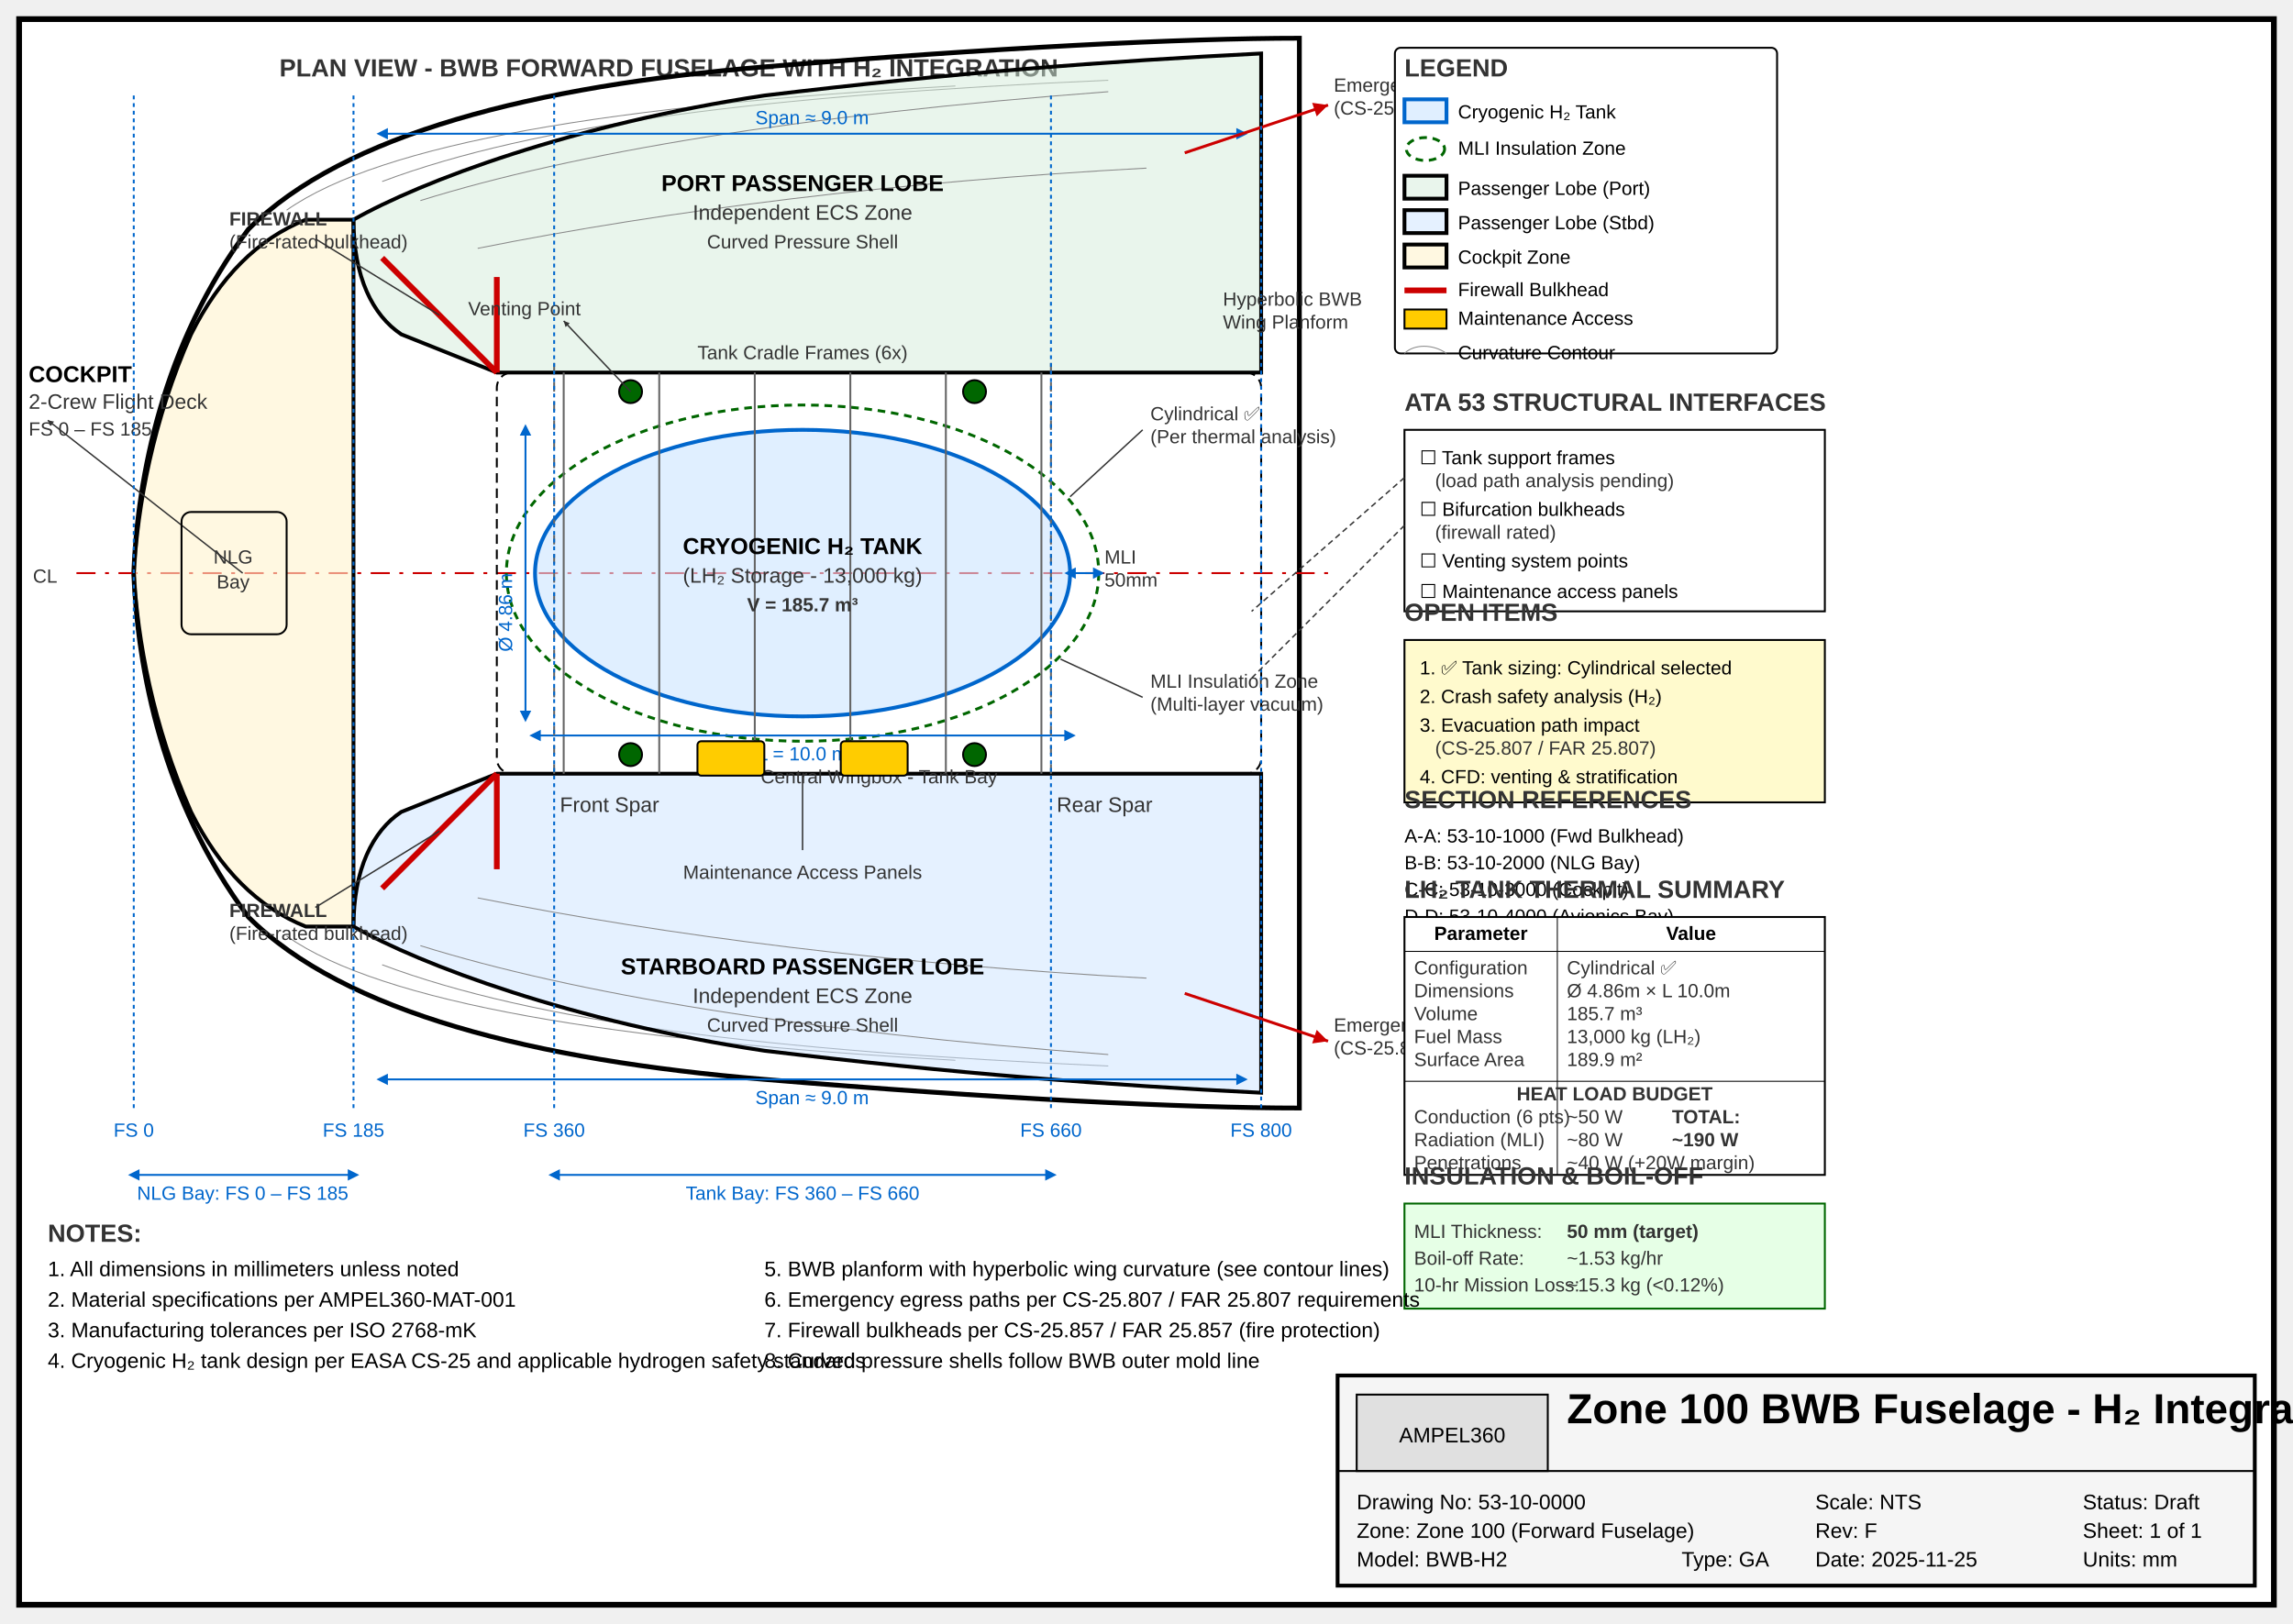
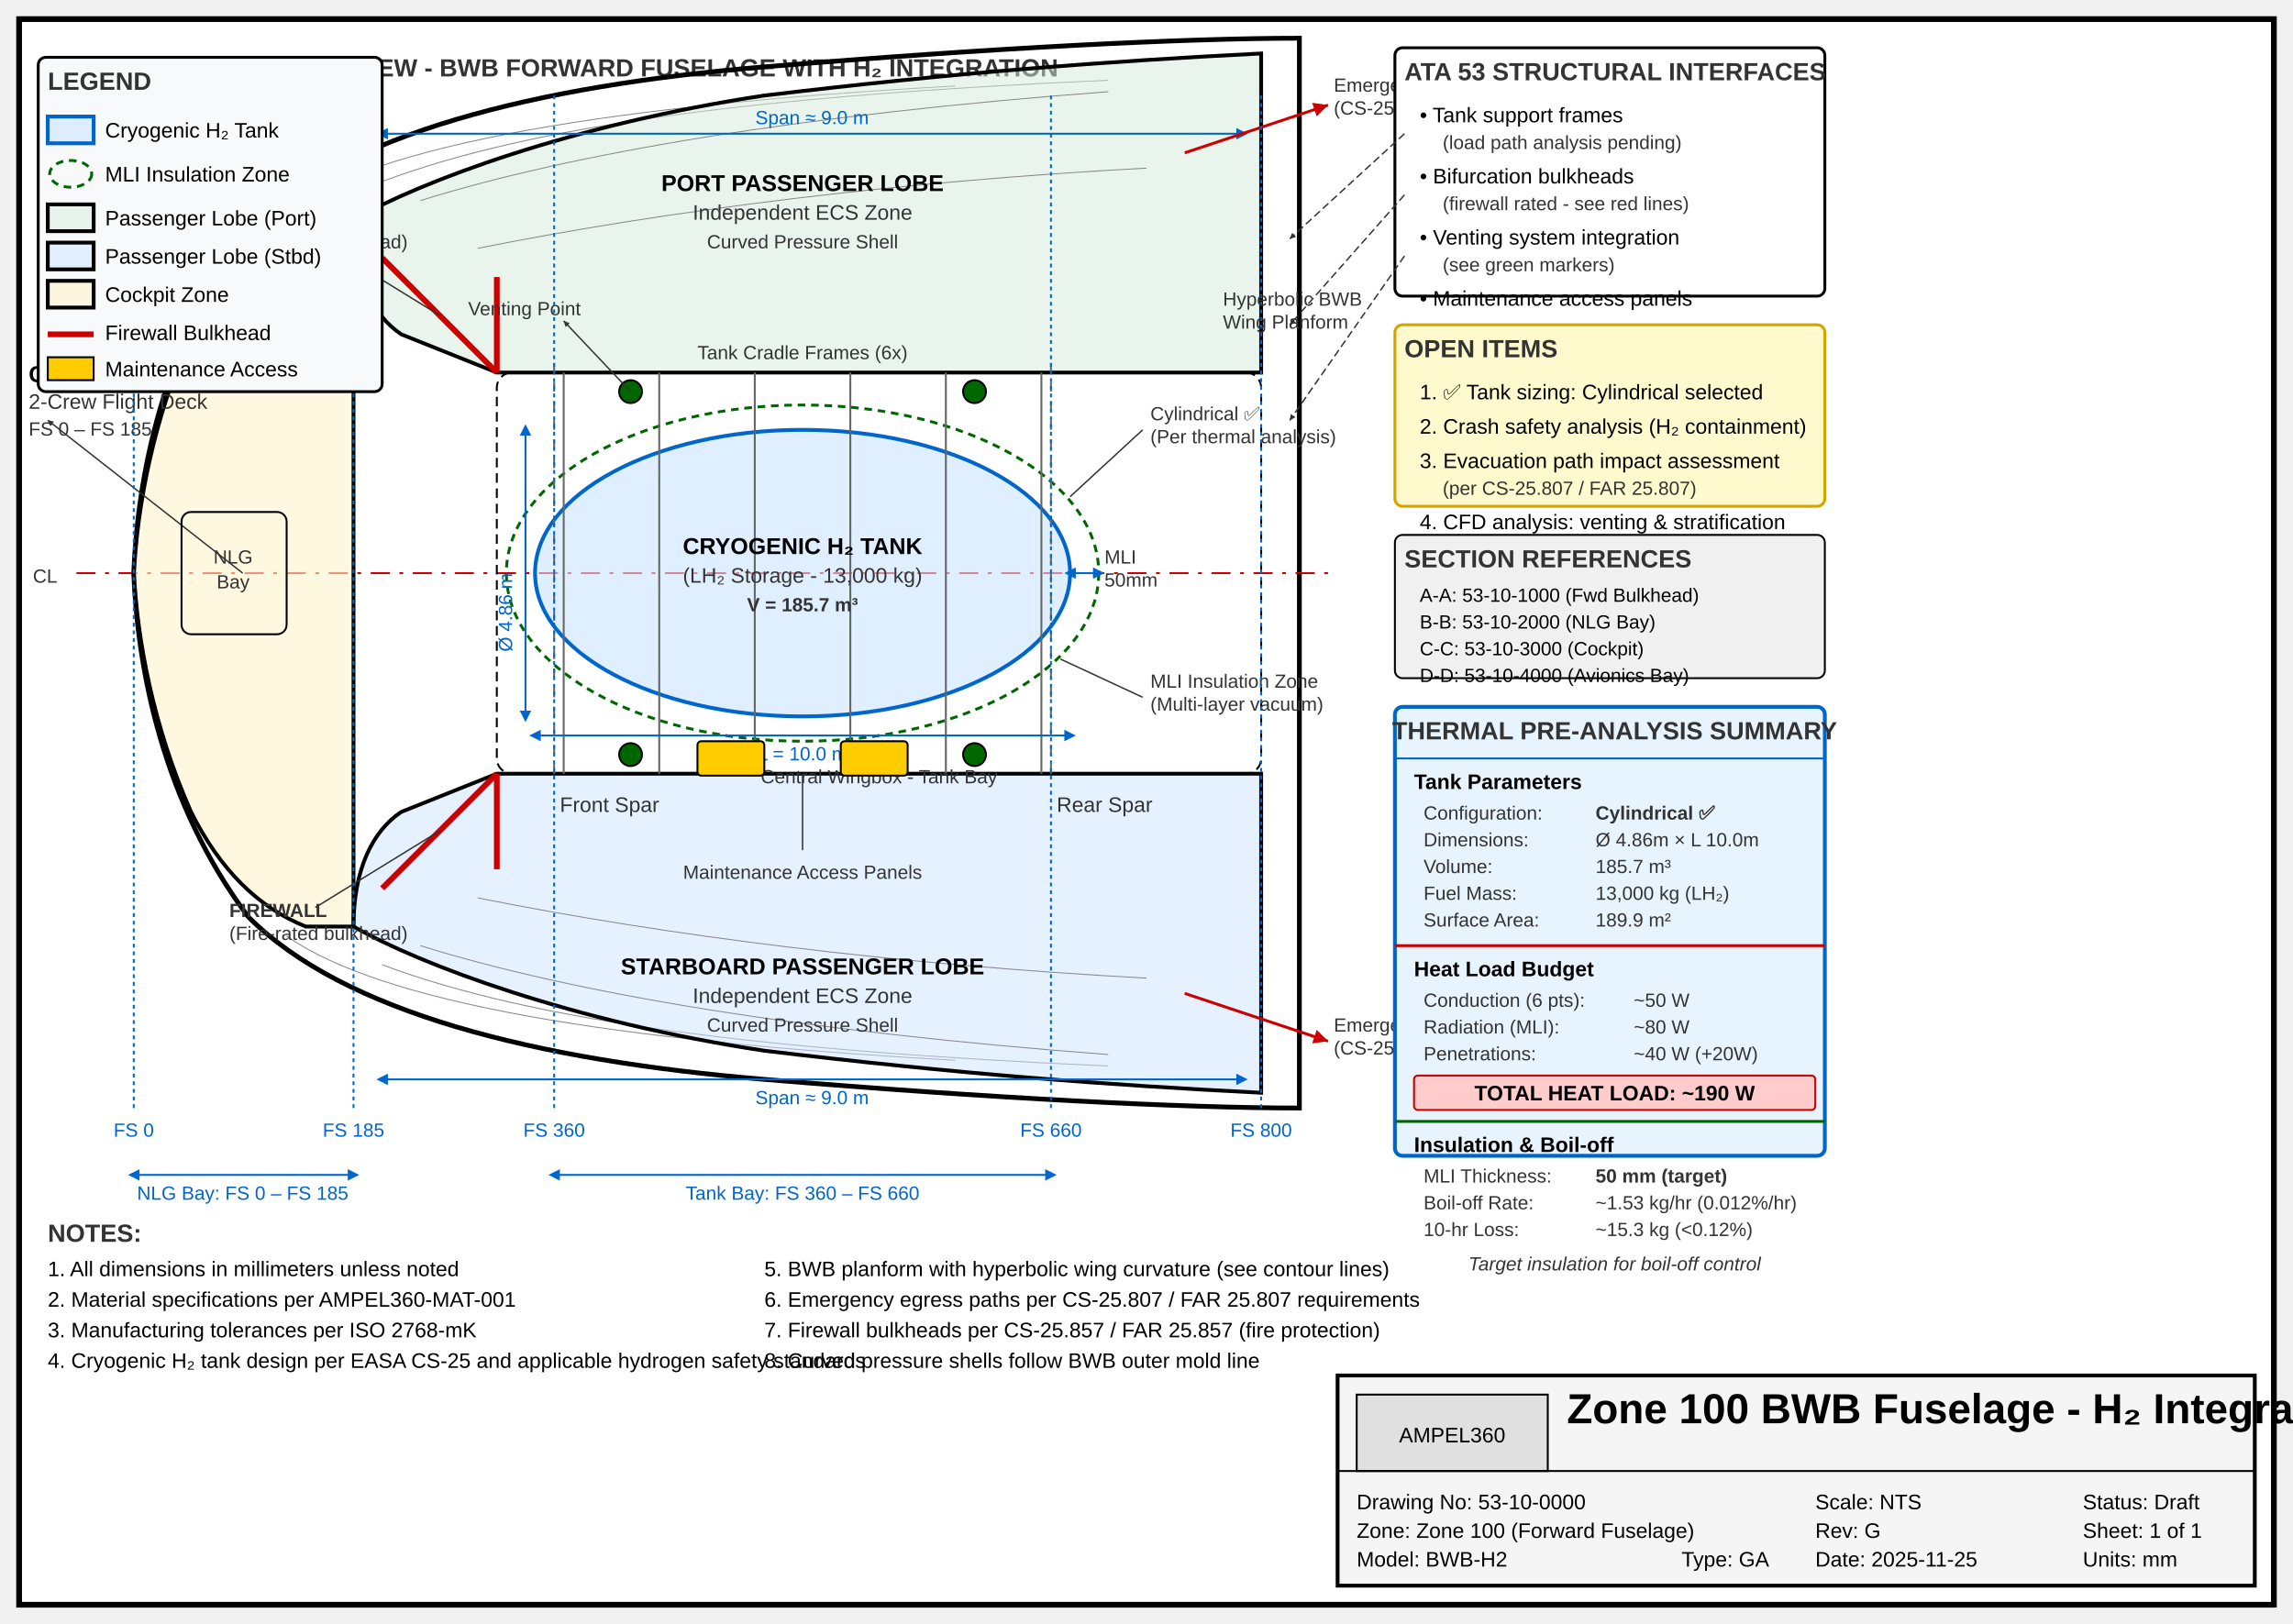
<svg xmlns="http://www.w3.org/2000/svg" viewBox="0 0 1200 850" width="1200" height="850">
  <defs>
    <style>
      .title-text { font-family: Arial, sans-serif; font-size: 22px; font-weight: bold; fill: #000; }
      .subtitle-text { font-family: Arial, sans-serif; font-size: 13px; fill: #333; }
      .label-text { font-family: Arial, sans-serif; font-size: 11px; fill: #000; }
      .label-small { font-family: Arial, sans-serif; font-size: 10px; fill: #000; }
      .dimension-text { font-family: Arial, sans-serif; font-size: 10px; fill: #0066cc; }
      .drawing-line { stroke: #000; stroke-width: 2.5; fill: none; }
      .drawing-line-thin { stroke: #000; stroke-width: 1; fill: none; }
      .dimension-line { stroke: #0066cc; stroke-width: 1; fill: none; }
      .dashed-line { stroke: #666; stroke-width: 1; stroke-dasharray: 5,5; fill: none; }
      .hidden-line { stroke: #999; stroke-width: 1; stroke-dasharray: 3,3; fill: none; }
      .center-line { stroke: #cc0000; stroke-width: 1; stroke-dasharray: 10,5,2,5; fill: none; }
      .h2-tank { stroke: #0066cc; stroke-width: 2; fill: #cce5ff; fill-opacity: 0.6; }
      .insulation { stroke: #006600; stroke-width: 1.5; stroke-dasharray: 4,3; fill: none; }
      .passenger-lobe-port { stroke: #000; stroke-width: 2; fill: #d4edda; fill-opacity: 0.5; }
      .passenger-lobe-stbd { stroke: #000; stroke-width: 2; fill: #cce5ff; fill-opacity: 0.5; }
      .cockpit { stroke: #000; stroke-width: 2; fill: #fff3cd; fill-opacity: 0.6; }
      .firewall { stroke: #cc0000; stroke-width: 3; fill: none; }
      .frame-line { stroke: #666; stroke-width: 1; fill: none; }
      .annotation { font-family: Arial, sans-serif; font-size: 10px; fill: #333; }
      .annotation-large { font-family: Arial, sans-serif; font-size: 11px; fill: #333; }
      .section-label { font-family: Arial, sans-serif; font-size: 12px; font-weight: bold; fill: #000; }
      .leader-line { stroke: #333; stroke-width: 0.75; fill: none; }
      .contour-line { stroke: #888; stroke-width: 0.5; fill: none; }
    </style>
    <marker id="arrow" viewBox="0 0 10 10" refX="5" refY="5" markerWidth="6" markerHeight="6" orient="auto-start-reverse">
      <path d="M 0 0 L 10 5 L 0 10 z" fill="#0066cc" />
    </marker>
    <marker id="arrow-black" viewBox="0 0 10 10" refX="10" refY="5" markerWidth="5" markerHeight="5" orient="auto">
      <path d="M 0 0 L 10 5 L 0 10 z" fill="#333" />
    </marker>
    <marker id="arrow-leader" viewBox="0 0 10 10" refX="10" refY="5" markerWidth="4" markerHeight="4" orient="auto">
      <path d="M 0 0 L 10 5 L 0 10 z" fill="#333" />
    </marker>
    <marker id="arrow-red" viewBox="0 0 10 10" refX="10" refY="5" markerWidth="5" markerHeight="5" orient="auto">
      <path d="M 0 0 L 10 5 L 0 10 z" fill="#cc0000" />
    </marker>
  </defs>
  <rect x="10" y="10" width="1180" height="830" fill="#ffffff" stroke="#000" stroke-width="3" />
  <g id="title-block">
    <rect x="700" y="720" width="480" height="110" fill="#f5f5f5" stroke="#000" stroke-width="2" />
    <rect x="710" y="730" width="100" height="40" fill="#e0e0e0" stroke="#000" stroke-width="1" />
    <text x="760" y="755" class="label-text" text-anchor="middle">AMPEL360</text>
    <text x="820" y="745" class="title-text">Zone 100 BWB Fuselage - H₂ Integration</text>
    <line x1="700" y1="770" x2="1180" y2="770" stroke="#000" stroke-width="1" />
    <text x="710" y="790" class="label-text">Drawing No: 53-10-0000</text>
    <text x="710" y="805" class="label-text">Zone: Zone 100 (Forward Fuselage)</text>
    <text x="710" y="820" class="label-text">Model: BWB-H2</text>
    <text x="880" y="820" class="label-text">Type: GA</text>
    <text x="950" y="790" class="label-text">Scale: NTS</text>
-     <text x="950" y="805" class="label-text">Rev: F</text>
+     <text x="950" y="805" class="label-text">Rev: G</text>
    <text x="950" y="820" class="label-text">Date: 2025-11-25</text>
    <text x="1090" y="790" class="label-text">Status: Draft</text>
    <text x="1090" y="805" class="label-text">Sheet: 1 of 1</text>
    <text x="1090" y="820" class="label-text">Units: mm</text>
  </g>
  <g id="plan-view">
    <text x="350" y="40" class="subtitle-text" font-weight="bold" text-anchor="middle">PLAN VIEW - BWB FORWARD FUSELAGE WITH H₂ INTEGRATION</text>
    <path id="outer-mold-line" d="M 70 300               C 72 250, 85 180, 130 120              C 180 70, 280 45, 400 35              C 520 25, 620 20, 680 20              L 680 580              C 620 580, 520 575, 400 565              C 280 555, 180 530, 130 480              C 85 420, 72 350, 70 300" class="drawing-line" fill="#fafafa" />
    <path d="M 150 110 C 200 75, 320 55, 500 45" class="contour-line" />
    <path d="M 150 490 C 200 525, 320 545, 500 555" class="contour-line" />
    <path d="M 200 95 C 280 65, 400 50, 580 42" class="contour-line" />
    <path d="M 200 505 C 280 535, 400 550, 580 558" class="contour-line" />
    <line x1="40" y1="300" x2="700" y2="300" class="center-line" />
    <text x="30" y="305" class="annotation" text-anchor="end">CL</text>
    <g id="cockpit-area">
      <path d="M 70 300                 C 72 265, 80 220, 100 175                C 115 145, 135 125, 160 115                L 185 115                L 185 485                L 160 485                C 135 475, 115 455, 100 425                C 80 380, 72 335, 70 300" class="cockpit" />
      <line x1="127" y1="300" x2="25" y2="220" class="leader-line" marker-end="url(#arrow-leader)" />
      <text x="15" y="200" class="section-label" text-anchor="start">COCKPIT</text>
      <text x="15" y="214" class="annotation-large" text-anchor="start">2-Crew Flight Deck</text>
      <text x="15" y="228" class="annotation" text-anchor="start">FS 0 – FS 185</text>
    </g>
    <g id="nose-gear-bay">
      <rect x="95" y="268" width="55" height="64" rx="5" class="drawing-line-thin" fill="#ddd" stroke="#000" />
      <text x="122" y="295" class="annotation" text-anchor="middle">NLG</text>
      <text x="122" y="308" class="annotation" text-anchor="middle">Bay</text>
    </g>
    <g id="port-lobe">
      <path d="M 185 115                C 220 95, 300 65, 400 50                C 500 38, 580 32, 660 28                L 660 195                C 500 195, 350 195, 260 195                L 210 175                C 195 165, 185 145, 185 115" class="passenger-lobe-port" />
      <path d="M 220 105 C 300 80, 420 60, 580 48" class="contour-line" />
      <path d="M 250 130 C 350 110, 470 95, 600 88" class="contour-line" />
      <text x="420" y="100" class="section-label" text-anchor="middle">PORT PASSENGER LOBE</text>
      <text x="420" y="115" class="annotation-large" text-anchor="middle">Independent ECS Zone</text>
      <text x="420" y="130" class="annotation" text-anchor="middle">Curved Pressure Shell</text>
      <line x1="200" y1="70" x2="650" y2="70" class="dimension-line" marker-start="url(#arrow)" marker-end="url(#arrow)" />
      <text x="425" y="65" class="dimension-text" text-anchor="middle">Span ≈ 9.0 m</text>
      <line x1="620" y1="80" x2="695" y2="55" stroke="#cc0000" stroke-width="1.5" marker-end="url(#arrow-red)" />
      <text x="698" y="48" class="annotation" fill="#cc0000">Emergency Egress</text>
      <text x="698" y="60" class="annotation" fill="#cc0000">(CS-25.807)</text>
    </g>
    <g id="starboard-lobe">
      <path d="M 185 485                C 220 505, 300 535, 400 550                C 500 562, 580 568, 660 572                L 660 405                C 500 405, 350 405, 260 405                L 210 425                C 195 435, 185 455, 185 485" class="passenger-lobe-stbd" />
      <path d="M 220 495 C 300 520, 420 540, 580 552" class="contour-line" />
      <path d="M 250 470 C 350 490, 470 505, 600 512" class="contour-line" />
      <text x="420" y="510" class="section-label" text-anchor="middle">STARBOARD PASSENGER LOBE</text>
      <text x="420" y="525" class="annotation-large" text-anchor="middle">Independent ECS Zone</text>
      <text x="420" y="540" class="annotation" text-anchor="middle">Curved Pressure Shell</text>
      <line x1="200" y1="565" x2="650" y2="565" class="dimension-line" marker-start="url(#arrow)" marker-end="url(#arrow)" />
      <text x="425" y="578" class="dimension-text" text-anchor="middle">Span ≈ 9.0 m</text>
      <line x1="620" y1="520" x2="695" y2="545" stroke="#cc0000" stroke-width="1.5" marker-end="url(#arrow-red)" />
      <text x="698" y="540" class="annotation" fill="#cc0000">Emergency Egress</text>
      <text x="698" y="552" class="annotation" fill="#cc0000">(CS-25.807)</text>
    </g>
    <g id="h2-tank-bay">
      <rect x="260" y="195" width="400" height="210" rx="8" class="drawing-line-thin" fill="#f0f8ff" stroke-dasharray="5,3" />
      <ellipse cx="420" cy="300" rx="155" ry="88" class="insulation" />
      <ellipse cx="420" cy="300" rx="140" ry="75" class="h2-tank" />
      <line x1="295" y1="195" x2="295" y2="405" class="frame-line" stroke-width="1.5" />
      <line x1="345" y1="195" x2="345" y2="405" class="frame-line" stroke-width="1.5" />
      <line x1="395" y1="195" x2="395" y2="405" class="frame-line" stroke-width="1.5" />
      <line x1="445" y1="195" x2="445" y2="405" class="frame-line" stroke-width="1.5" />
      <line x1="495" y1="195" x2="495" y2="405" class="frame-line" stroke-width="1.5" />
      <line x1="545" y1="195" x2="545" y2="405" class="frame-line" stroke-width="1.5" />
      <text x="420" y="188" class="annotation" text-anchor="middle" fill="#666">Tank Cradle Frames (6x)</text>
      <text x="420" y="290" class="section-label" text-anchor="middle">CRYOGENIC H₂ TANK</text>
      <text x="420" y="305" class="annotation-large" text-anchor="middle">(LH₂ Storage - 13,000 kg)</text>
      <line x1="275" y1="225" x2="275" y2="375" class="dimension-line" marker-start="url(#arrow)" marker-end="url(#arrow)" />
      <text x="268" y="300" class="dimension-text" text-anchor="end" transform="rotate(-90, 268, 300)">Ø 4.86 m</text>
      <line x1="280" y1="385" x2="560" y2="385" class="dimension-line" marker-start="url(#arrow)" marker-end="url(#arrow)" />
      <text x="420" y="398" class="dimension-text" text-anchor="middle">L = 10.0 m</text>
      <text x="420" y="320" class="annotation" text-anchor="middle" font-weight="bold">V = 185.7 m³</text>
      <line x1="560" y1="300" x2="575" y2="300" class="dimension-line" marker-start="url(#arrow)" marker-end="url(#arrow)" />
      <text x="578" y="295" class="annotation" fill="#006600">MLI</text>
      <text x="578" y="307" class="annotation" fill="#006600">50mm</text>
      <text x="460" y="410" class="annotation" text-anchor="middle">Central Wingbox - Tank Bay</text>
      <line x1="560" y1="260" x2="598" y2="225" class="leader-line" />
      <text x="602" y="220" class="annotation">Cylindrical ✅</text>
      <text x="602" y="232" class="annotation">(Per thermal analysis)</text>
      <line x1="555" y1="345" x2="598" y2="365" class="leader-line" />
      <text x="602" y="360" class="annotation">MLI Insulation Zone</text>
      <text x="602" y="372" class="annotation">(Multi-layer vacuum)</text>
    </g>
    <g id="bifurcation-bulkheads">
      <path d="M 260 195 C 240 175, 220 155, 200 135" class="firewall" />
      <line x1="260" y1="195" x2="260" y2="145" class="firewall" />
      <path d="M 260 405 C 240 425, 220 445, 200 465" class="firewall" />
      <line x1="260" y1="405" x2="260" y2="455" class="firewall" />
      <line x1="230" y1="165" x2="165" y2="125" class="leader-line" />
      <text x="120" y="118" class="annotation" fill="#cc0000" font-weight="bold">FIREWALL</text>
      <text x="120" y="130" class="annotation" fill="#cc0000">(Fire-rated bulkhead)</text>
      <line x1="230" y1="435" x2="165" y2="475" class="leader-line" />
      <text x="120" y="480" class="annotation" fill="#cc0000" font-weight="bold">FIREWALL</text>
      <text x="120" y="492" class="annotation" fill="#cc0000">(Fire-rated bulkhead)</text>
    </g>
    <g id="spar-references">
      <line x1="290" y1="190" x2="290" y2="410" class="dashed-line" stroke-width="1.5" />
      <text x="293" y="425" class="annotation-large">Front Spar</text>
      <line x1="550" y1="190" x2="550" y2="410" class="dashed-line" stroke-width="1.5" />
      <text x="553" y="425" class="annotation-large">Rear Spar</text>
    </g>
    <g id="venting-points">
      <circle cx="330" cy="205" r="6" fill="#006600" stroke="#000" stroke-width="1" />
      <circle cx="510" cy="205" r="6" fill="#006600" stroke="#000" stroke-width="1" />
      <circle cx="330" cy="395" r="6" fill="#006600" stroke="#000" stroke-width="1" />
      <circle cx="510" cy="395" r="6" fill="#006600" stroke="#000" stroke-width="1" />
      <line x1="330" y1="205" x2="295" y2="168" class="leader-line" marker-end="url(#arrow-leader)" />
      <text x="245" y="165" class="annotation" fill="#006600">Venting Point</text>
    </g>
    <g id="maintenance-access">
      <rect x="365" y="388" width="35" height="18" fill="#ffcc00" stroke="#000" stroke-width="1" rx="2" />
      <rect x="440" y="388" width="35" height="18" fill="#ffcc00" stroke="#000" stroke-width="1" rx="2" />
      <line x1="420" y1="406" x2="420" y2="445" class="leader-line" />
      <text x="420" y="460" class="annotation" text-anchor="middle">Maintenance Access Panels</text>
    </g>
    <g id="frame-stations">
      <line x1="70" y1="50" x2="70" y2="580" class="dimension-line" stroke-dasharray="2,2" />
      <text x="70" y="595" class="dimension-text" text-anchor="middle">FS 0</text>
      <line x1="185" y1="50" x2="185" y2="580" class="dimension-line" stroke-dasharray="2,2" />
      <text x="185" y="595" class="dimension-text" text-anchor="middle">FS 185</text>
      <line x1="290" y1="50" x2="290" y2="580" class="dimension-line" stroke-dasharray="2,2" />
      <text x="290" y="595" class="dimension-text" text-anchor="middle">FS 360</text>
      <line x1="550" y1="50" x2="550" y2="580" class="dimension-line" stroke-dasharray="2,2" />
      <text x="550" y="595" class="dimension-text" text-anchor="middle">FS 660</text>
      <line x1="660" y1="50" x2="660" y2="580" class="dimension-line" stroke-dasharray="2,2" />
      <text x="660" y="595" class="dimension-text" text-anchor="middle">FS 800</text>
    </g>
    <line x1="70" y1="615" x2="185" y2="615" class="dimension-line" marker-start="url(#arrow)" marker-end="url(#arrow)" />
    <text x="127" y="628" class="dimension-text" text-anchor="middle">NLG Bay: FS 0 – FS 185</text>
    <line x1="290" y1="615" x2="550" y2="615" class="dimension-line" marker-start="url(#arrow)" marker-end="url(#arrow)" />
    <text x="420" y="628" class="dimension-text" text-anchor="middle">Tank Bay: FS 360 – FS 660</text>
    <text x="640" y="160" class="annotation" fill="#666">Hyperbolic BWB</text>
    <text x="640" y="172" class="annotation" fill="#666">Wing Planform</text>
  </g>
-   <g id="legend" transform="translate(735, 40)">
-     <rect x="-5" y="-15" width="200" height="160" fill="#fff" stroke="#000" stroke-width="1" rx="3" />
-     <text x="0" y="0" class="subtitle-text" font-weight="bold">LEGEND</text>
-     <rect x="0" y="12" width="22" height="12" class="h2-tank" />
-     <text x="28" y="22" class="label-small">Cryogenic H₂ Tank</text>
-     <ellipse cx="11" cy="38" rx="10" ry="6" class="insulation" />
-     <text x="28" y="41" class="label-small">MLI Insulation Zone</text>
-     <rect x="0" y="52" width="22" height="12" class="passenger-lobe-port" />
-     <text x="28" y="62" class="label-small">Passenger Lobe (Port)</text>
-     <rect x="0" y="70" width="22" height="12" class="passenger-lobe-stbd" />
-     <text x="28" y="80" class="label-small">Passenger Lobe (Stbd)</text>
-     <rect x="0" y="88" width="22" height="12" class="cockpit" />
-     <text x="28" y="98" class="label-small">Cockpit Zone</text>
-     <line x1="0" y1="112" x2="22" y2="112" class="firewall" />
-     <text x="28" y="115" class="label-small">Firewall Bulkhead</text>
-     <rect x="0" y="122" width="22" height="10" fill="#ffcc00" stroke="#000" stroke-width="1" />
-     <text x="28" y="130" class="label-small">Maintenance Access</text>
-     <path d="M 0 145 C 5 140, 15 140, 22 145" class="contour-line" stroke-width="1" />
-     <text x="28" y="148" class="label-small">Curvature Contour</text>
-   </g>
-   <g id="structural-interfaces" transform="translate(735, 215)">
-     <text x="0" y="0" class="subtitle-text" font-weight="bold">ATA 53 STRUCTURAL INTERFACES</text>
-     <rect x="0" y="10" width="220" height="95" fill="#fff" stroke="#000" stroke-width="1" />
-     <text x="8" y="28" class="label-small">☐ Tank support frames</text>
-     <text x="16" y="40" class="annotation">(load path analysis pending)</text>
-     <text x="8" y="55" class="label-small">☐ Bifurcation bulkheads</text>
-     <text x="16" y="67" class="annotation">(firewall rated)</text>
-     <text x="8" y="82" class="label-small">☐ Venting system points</text>
-     <text x="8" y="98" class="label-small">☐ Maintenance access panels</text>
-     <line x1="0" y1="35" x2="-80" y2="105" class="leader-line" stroke-dasharray="3,2" />
-     <line x1="0" y1="60" x2="-80" y2="140" class="leader-line" stroke-dasharray="3,2" />
-   </g>
-   <g id="open-items" transform="translate(735, 325)">
-     <text x="0" y="0" class="subtitle-text" font-weight="bold">OPEN ITEMS</text>
-     <rect x="0" y="10" width="220" height="85" fill="#fffacd" stroke="#000" stroke-width="1" />
-     <text x="8" y="28" class="label-small">1. ✅ Tank sizing: Cylindrical selected</text>
-     <text x="8" y="43" class="label-small">2. Crash safety analysis (H₂)</text>
-     <text x="8" y="58" class="label-small">3. Evacuation path impact</text>
-     <text x="16" y="70" class="annotation">(CS-25.807 / FAR 25.807)</text>
-     <text x="8" y="85" class="label-small">4. CFD: venting &amp; stratification</text>
-   </g>
-   <g id="section-cuts" transform="translate(735, 423)">
-     <text x="0" y="0" class="subtitle-text" font-weight="bold">SECTION REFERENCES</text>
-     <text x="0" y="18" class="label-small">A-A: 53-10-1000 (Fwd Bulkhead)</text>
-     <text x="0" y="32" class="label-small">B-B: 53-10-2000 (NLG Bay)</text>
-     <text x="0" y="46" class="label-small">C-C: 53-10-3000 (Cockpit)</text>
-     <text x="0" y="60" class="label-small">D-D: 53-10-4000 (Avionics Bay)</text>
-   </g>
-   <g id="tank-specs" transform="translate(735, 470)">
-     <text x="0" y="0" class="subtitle-text" font-weight="bold">LH₂ TANK THERMAL SUMMARY</text>
-     <rect x="0" y="10" width="220" height="135" fill="#fff" stroke="#000" stroke-width="1" />
-     <line x1="0" y1="28" x2="220" y2="28" stroke="#000" stroke-width="0.5" />
-     <line x1="80" y1="10" x2="80" y2="145" stroke="#000" stroke-width="0.5" />
-     <text x="40" y="22" class="label-small" text-anchor="middle" font-weight="bold">Parameter</text>
-     <text x="150" y="22" class="label-small" text-anchor="middle" font-weight="bold">Value</text>
-     <text x="5" y="40" class="annotation">Configuration</text>
-     <text x="85" y="40" class="annotation">Cylindrical ✅</text>
-     <text x="5" y="52" class="annotation">Dimensions</text>
-     <text x="85" y="52" class="annotation">Ø 4.86m × L 10.0m</text>
-     <text x="5" y="64" class="annotation">Volume</text>
-     <text x="85" y="64" class="annotation">185.7 m³</text>
-     <text x="5" y="76" class="annotation">Fuel Mass</text>
-     <text x="85" y="76" class="annotation">13,000 kg (LH₂)</text>
-     <text x="5" y="88" class="annotation">Surface Area</text>
-     <text x="85" y="88" class="annotation">189.9 m²</text>
-     <line x1="0" y1="96" x2="220" y2="96" stroke="#000" stroke-width="0.5" />
-     <text x="110" y="106" class="annotation" text-anchor="middle" font-weight="bold" fill="#cc0000">HEAT LOAD BUDGET</text>
-     <text x="5" y="118" class="annotation">Conduction (6 pts)</text>
-     <text x="85" y="118" class="annotation">~50 W</text>
-     <text x="5" y="130" class="annotation">Radiation (MLI)</text>
-     <text x="85" y="130" class="annotation">~80 W</text>
-     <text x="5" y="142" class="annotation">Penetrations</text>
-     <text x="85" y="142" class="annotation">~40 W (+20W margin)</text>
-     <text x="140" y="118" class="annotation" font-weight="bold" fill="#cc0000">TOTAL:</text>
-     <text x="140" y="130" class="annotation" font-weight="bold" fill="#cc0000">~190 W</text>
-   </g>
-   <g id="boiloff-summary" transform="translate(735, 620)">
-     <text x="0" y="0" class="subtitle-text" font-weight="bold">INSULATION &amp; BOIL-OFF</text>
-     <rect x="0" y="10" width="220" height="55" fill="#e6ffe6" stroke="#006600" stroke-width="1" />
-     <text x="5" y="28" class="annotation">MLI Thickness:</text>
-     <text x="85" y="28" class="annotation" font-weight="bold">50 mm (target)</text>
-     <text x="5" y="42" class="annotation">Boil-off Rate:</text>
-     <text x="85" y="42" class="annotation">~1.53 kg/hr</text>
-     <text x="5" y="56" class="annotation">10-hr Mission Loss:</text>
-     <text x="85" y="56" class="annotation">~15.3 kg (&lt;0.12%)</text>
+   <g id="legend" transform="translate(25, 45)">
+     <rect x="-5" y="-15" width="180" height="175" fill="#f8f9fa" stroke="#000" stroke-width="1.5" rx="4" />
+     <text x="0" y="2" class="subtitle-text" font-weight="bold" font-size="14">LEGEND</text>
+     <rect x="0" y="16" width="24" height="14" class="h2-tank" />
+     <text x="30" y="27" class="label-text">Cryogenic H₂ Tank</text>
+     <ellipse cx="12" cy="46" rx="11" ry="7" class="insulation" />
+     <text x="30" y="50" class="label-text">MLI Insulation Zone</text>
+     <rect x="0" y="62" width="24" height="14" class="passenger-lobe-port" />
+     <text x="30" y="73" class="label-text">Passenger Lobe (Port)</text>
+     <rect x="0" y="82" width="24" height="14" class="passenger-lobe-stbd" />
+     <text x="30" y="93" class="label-text">Passenger Lobe (Stbd)</text>
+     <rect x="0" y="102" width="24" height="14" class="cockpit" />
+     <text x="30" y="113" class="label-text">Cockpit Zone</text>
+     <line x1="0" y1="130" x2="24" y2="130" class="firewall" />
+     <text x="30" y="133" class="label-text">Firewall Bulkhead</text>
+     <rect x="0" y="142" width="24" height="12" fill="#ffcc00" stroke="#000" stroke-width="1" />
+     <text x="30" y="152" class="label-text">Maintenance Access</text>
+   </g>
+   <g id="structural-interfaces" transform="translate(735, 40)">
+     <rect x="-5" y="-15" width="225" height="130" fill="#fff" stroke="#000" stroke-width="1.5" rx="4" />
+     <text x="0" y="2" class="subtitle-text" font-weight="bold" font-size="14">ATA 53 STRUCTURAL INTERFACES</text>
+     <text x="8" y="24" class="label-text">• Tank support frames</text>
+     <text x="20" y="38" class="annotation">(load path analysis pending)</text>
+     <text x="8" y="56" class="label-text">• Bifurcation bulkheads</text>
+     <text x="20" y="70" class="annotation">(firewall rated - see red lines)</text>
+     <text x="8" y="88" class="label-text">• Venting system integration</text>
+     <text x="20" y="102" class="annotation">(see green markers)</text>
+     <text x="8" y="120" class="label-text">• Maintenance access panels</text>
+     <line x1="0" y1="30" x2="-60" y2="85" class="leader-line" stroke-dasharray="4,2" marker-end="url(#arrow-leader)" />
+     <line x1="0" y1="62" x2="-60" y2="130" class="leader-line" stroke-dasharray="4,2" marker-end="url(#arrow-leader)" />
+     <line x1="0" y1="94" x2="-60" y2="180" class="leader-line" stroke-dasharray="4,2" marker-end="url(#arrow-leader)" />
+   </g>
+   <g id="open-items" transform="translate(735, 185)">
+     <rect x="-5" y="-15" width="225" height="95" fill="#fffacd" stroke="#d4a300" stroke-width="1.5" rx="4" />
+     <text x="0" y="2" class="subtitle-text" font-weight="bold" font-size="14">OPEN ITEMS</text>
+     <text x="8" y="24" class="label-text">1. ✅ Tank sizing: Cylindrical selected</text>
+     <text x="8" y="42" class="label-text">2. Crash safety analysis (H₂ containment)</text>
+     <text x="8" y="60" class="label-text">3. Evacuation path impact assessment</text>
+     <text x="20" y="74" class="annotation">(per CS-25.807 / FAR 25.807)</text>
+     <text x="8" y="92" class="label-text">4. CFD analysis: venting &amp; stratification</text>
+   </g>
+   <g id="section-cuts" transform="translate(735, 295)">
+     <rect x="-5" y="-15" width="225" height="75" fill="#f0f0f0" stroke="#000" stroke-width="1" rx="4" />
+     <text x="0" y="2" class="subtitle-text" font-weight="bold" font-size="12">SECTION REFERENCES</text>
+     <text x="8" y="20" class="label-small">A-A: 53-10-1000 (Fwd Bulkhead)</text>
+     <text x="8" y="34" class="label-small">B-B: 53-10-2000 (NLG Bay)</text>
+     <text x="8" y="48" class="label-small">C-C: 53-10-3000 (Cockpit)</text>
+     <text x="8" y="62" class="label-small">D-D: 53-10-4000 (Avionics Bay)</text>
+   </g>
+   <g id="thermal-summary" transform="translate(735, 385)">
+     <rect x="-5" y="-15" width="225" height="235" fill="#e8f4fd" stroke="#0066cc" stroke-width="2" rx="4" />
+     <text x="110" y="2" class="subtitle-text" font-weight="bold" font-size="14" text-anchor="middle" fill="#0066cc">THERMAL PRE-ANALYSIS SUMMARY</text>
+     <line x1="-5" y1="12" x2="220" y2="12" stroke="#0066cc" stroke-width="1" />
+     <text x="5" y="28" class="label-text" font-weight="bold">Tank Parameters</text>
+     <text x="10" y="44" class="annotation">Configuration:</text>
+     <text x="100" y="44" class="annotation" font-weight="bold">Cylindrical ✅</text>
+     <text x="10" y="58" class="annotation">Dimensions:</text>
+     <text x="100" y="58" class="annotation">Ø 4.86m × L 10.0m</text>
+     <text x="10" y="72" class="annotation">Volume:</text>
+     <text x="100" y="72" class="annotation">185.7 m³</text>
+     <text x="10" y="86" class="annotation">Fuel Mass:</text>
+     <text x="100" y="86" class="annotation">13,000 kg (LH₂)</text>
+     <text x="10" y="100" class="annotation">Surface Area:</text>
+     <text x="100" y="100" class="annotation">189.9 m²</text>
+     <line x1="-5" y1="110" x2="220" y2="110" stroke="#cc0000" stroke-width="1.5" />
+     <text x="5" y="126" class="label-text" font-weight="bold" fill="#cc0000">Heat Load Budget</text>
+     <text x="10" y="142" class="annotation">Conduction (6 pts):</text>
+     <text x="120" y="142" class="annotation">~50 W</text>
+     <text x="10" y="156" class="annotation">Radiation (MLI):</text>
+     <text x="120" y="156" class="annotation">~80 W</text>
+     <text x="10" y="170" class="annotation">Penetrations:</text>
+     <text x="120" y="170" class="annotation">~40 W (+20W)</text>
+     <rect x="5" y="178" width="210" height="18" fill="#ffcccc" stroke="#cc0000" stroke-width="1" rx="2" />
+     <text x="110" y="191" class="label-text" text-anchor="middle" font-weight="bold" fill="#cc0000">TOTAL HEAT LOAD: ~190 W</text>
+     <line x1="-5" y1="202" x2="220" y2="202" stroke="#006600" stroke-width="1.5" />
+     <text x="5" y="218" class="label-text" font-weight="bold" fill="#006600">Insulation &amp; Boil-off</text>
+     <text x="10" y="234" class="annotation">MLI Thickness:</text>
+     <text x="100" y="234" class="annotation" font-weight="bold">50 mm (target)</text>
+     <text x="10" y="248" class="annotation">Boil-off Rate:</text>
+     <text x="100" y="248" class="annotation">~1.53 kg/hr (0.012%/hr)</text>
+     <text x="10" y="262" class="annotation">10-hr Loss:</text>
+     <text x="100" y="262" class="annotation">~15.3 kg (&lt;0.12%)</text>
+     <text x="110" y="280" class="annotation" text-anchor="middle" fill="#006600" font-style="italic">Target insulation for boil-off control</text>
  </g>
  <g id="notes">
    <text x="25" y="650" class="subtitle-text" font-weight="bold">NOTES:</text>
    <text x="25" y="668" class="label-text">1. All dimensions in millimeters unless noted</text>
    <text x="25" y="684" class="label-text">2. Material specifications per AMPEL360-MAT-001</text>
    <text x="25" y="700" class="label-text">3. Manufacturing tolerances per ISO 2768-mK</text>
    <text x="25" y="716" class="label-text">4. Cryogenic H₂ tank design per EASA CS-25 and applicable hydrogen safety standards</text>
    <text x="400" y="668" class="label-text">5. BWB planform with hyperbolic wing curvature (see contour lines)</text>
    <text x="400" y="684" class="label-text">6. Emergency egress paths per CS-25.807 / FAR 25.807 requirements</text>
    <text x="400" y="700" class="label-text">7. Firewall bulkheads per CS-25.857 / FAR 25.857 (fire protection)</text>
    <text x="400" y="716" class="label-text">8. Curved pressure shells follow BWB outer mold line</text>
  </g>
</svg>
